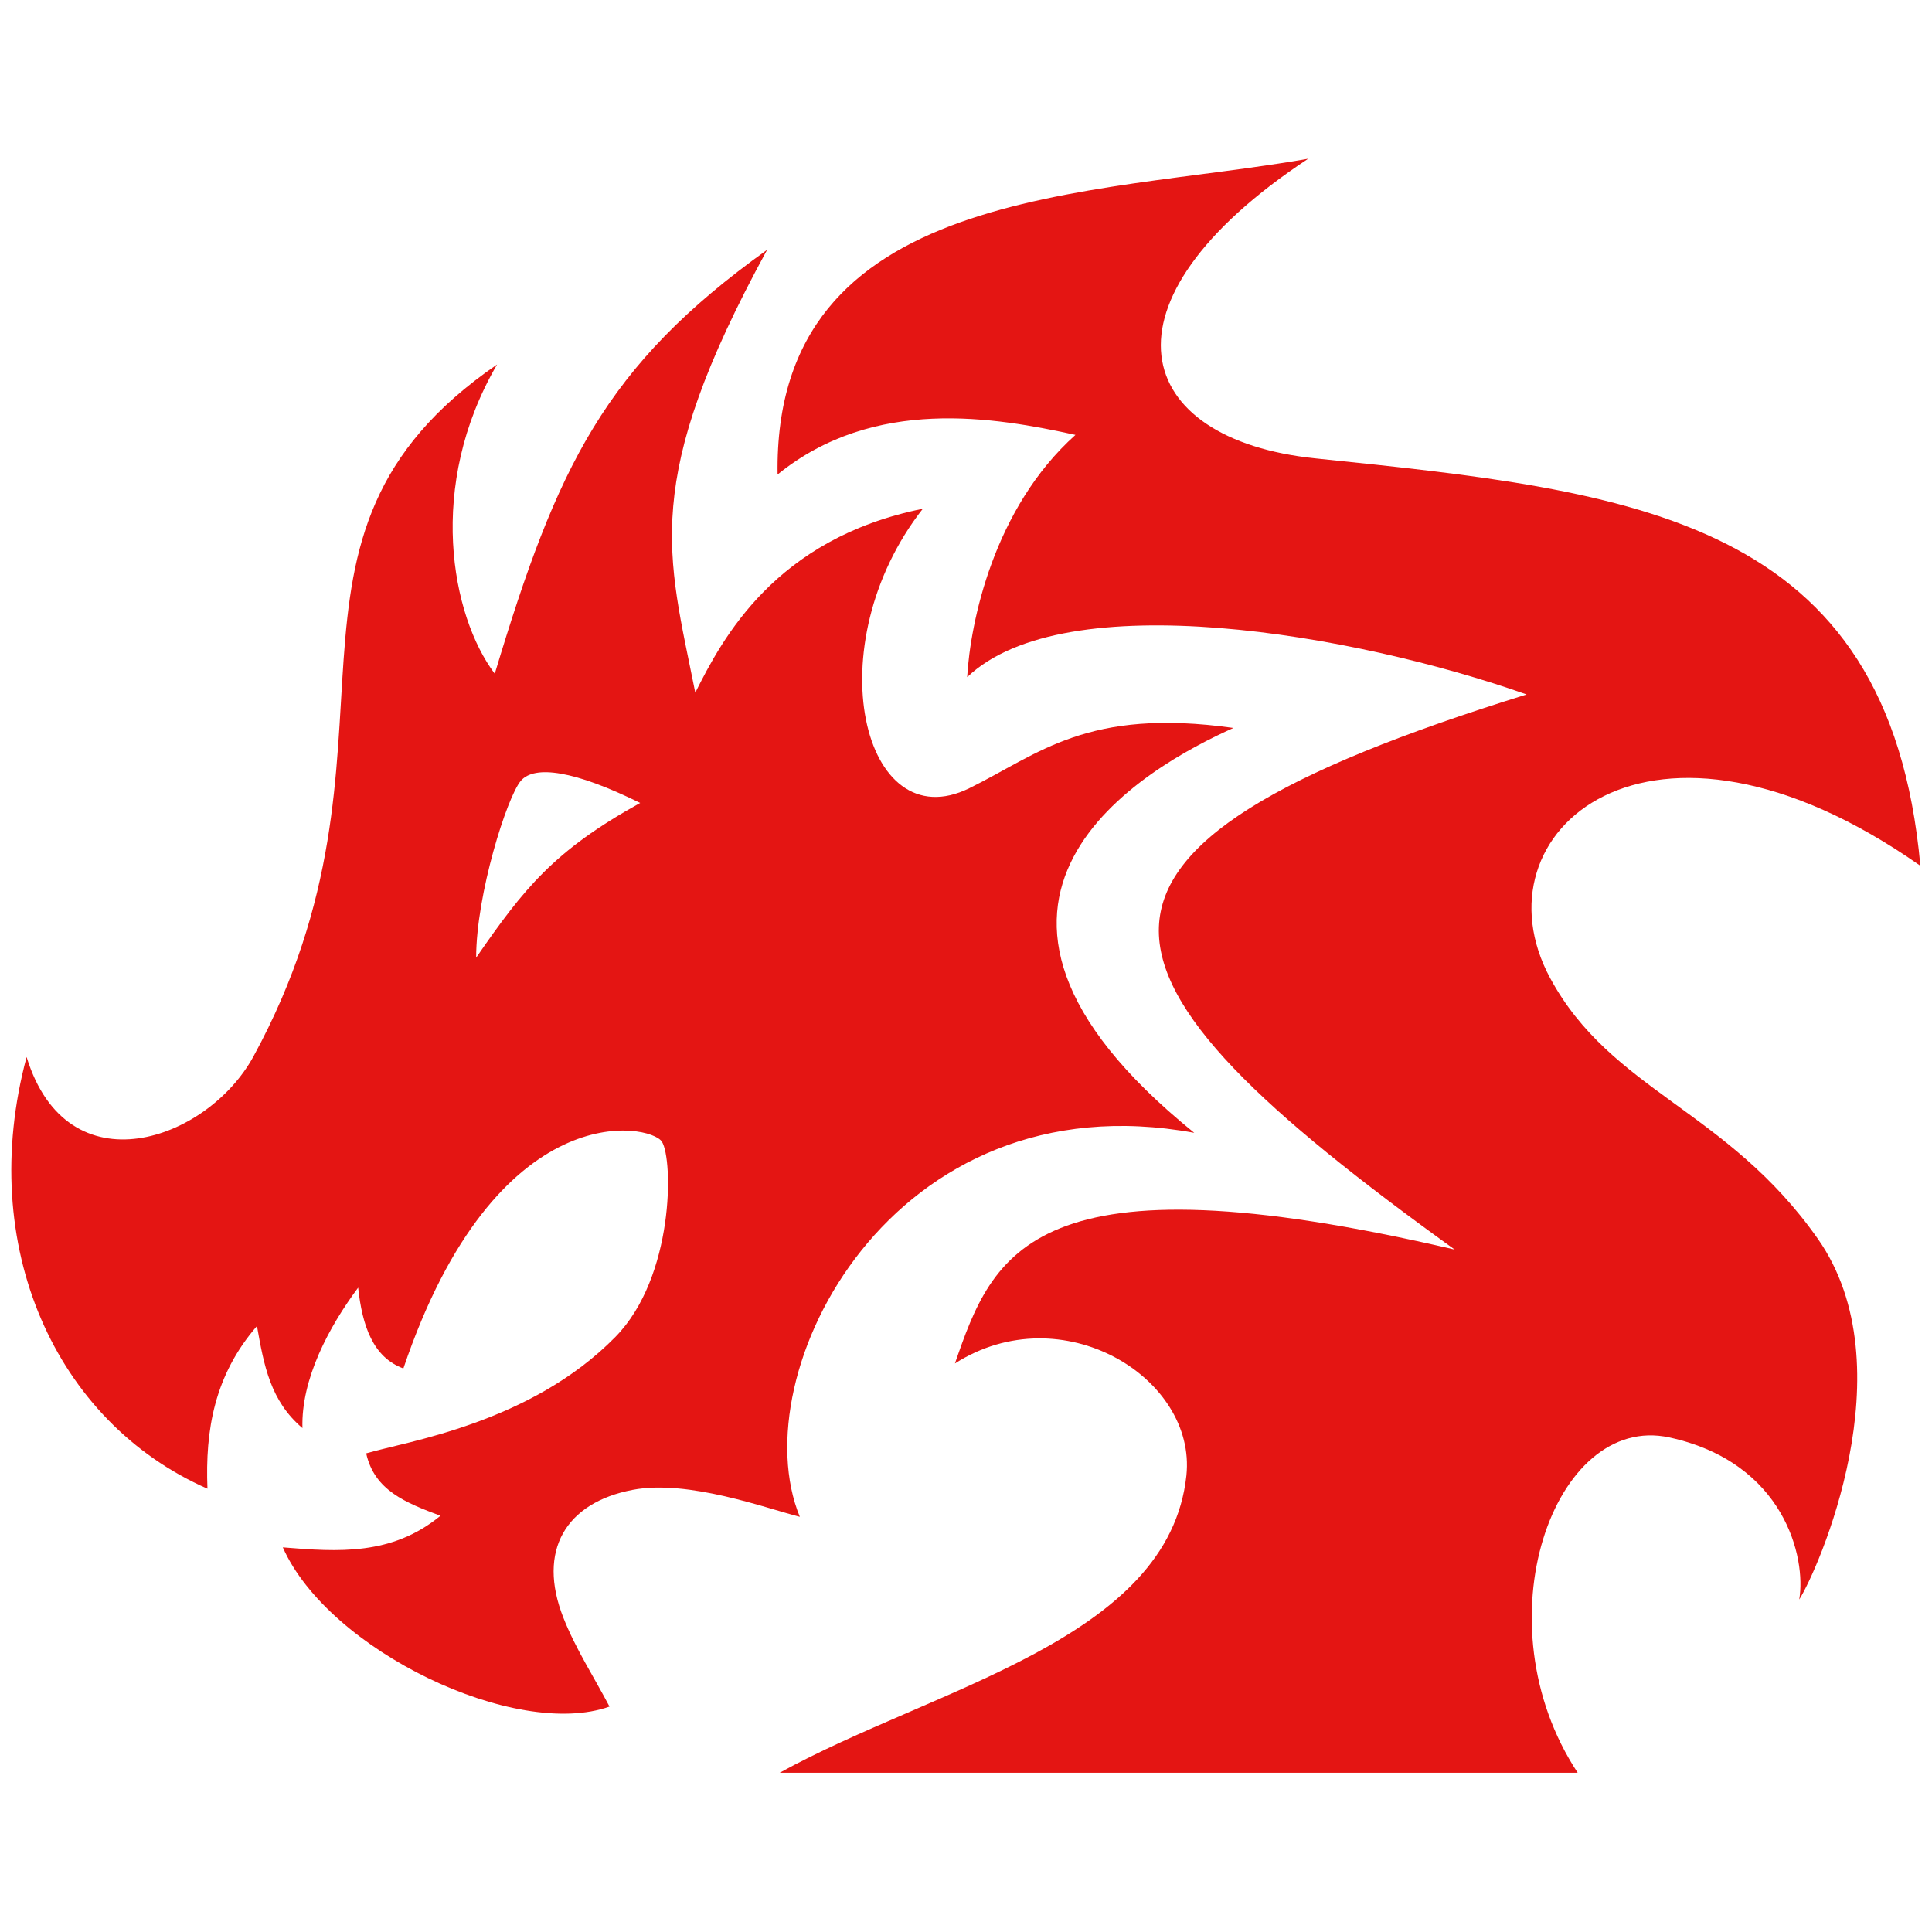
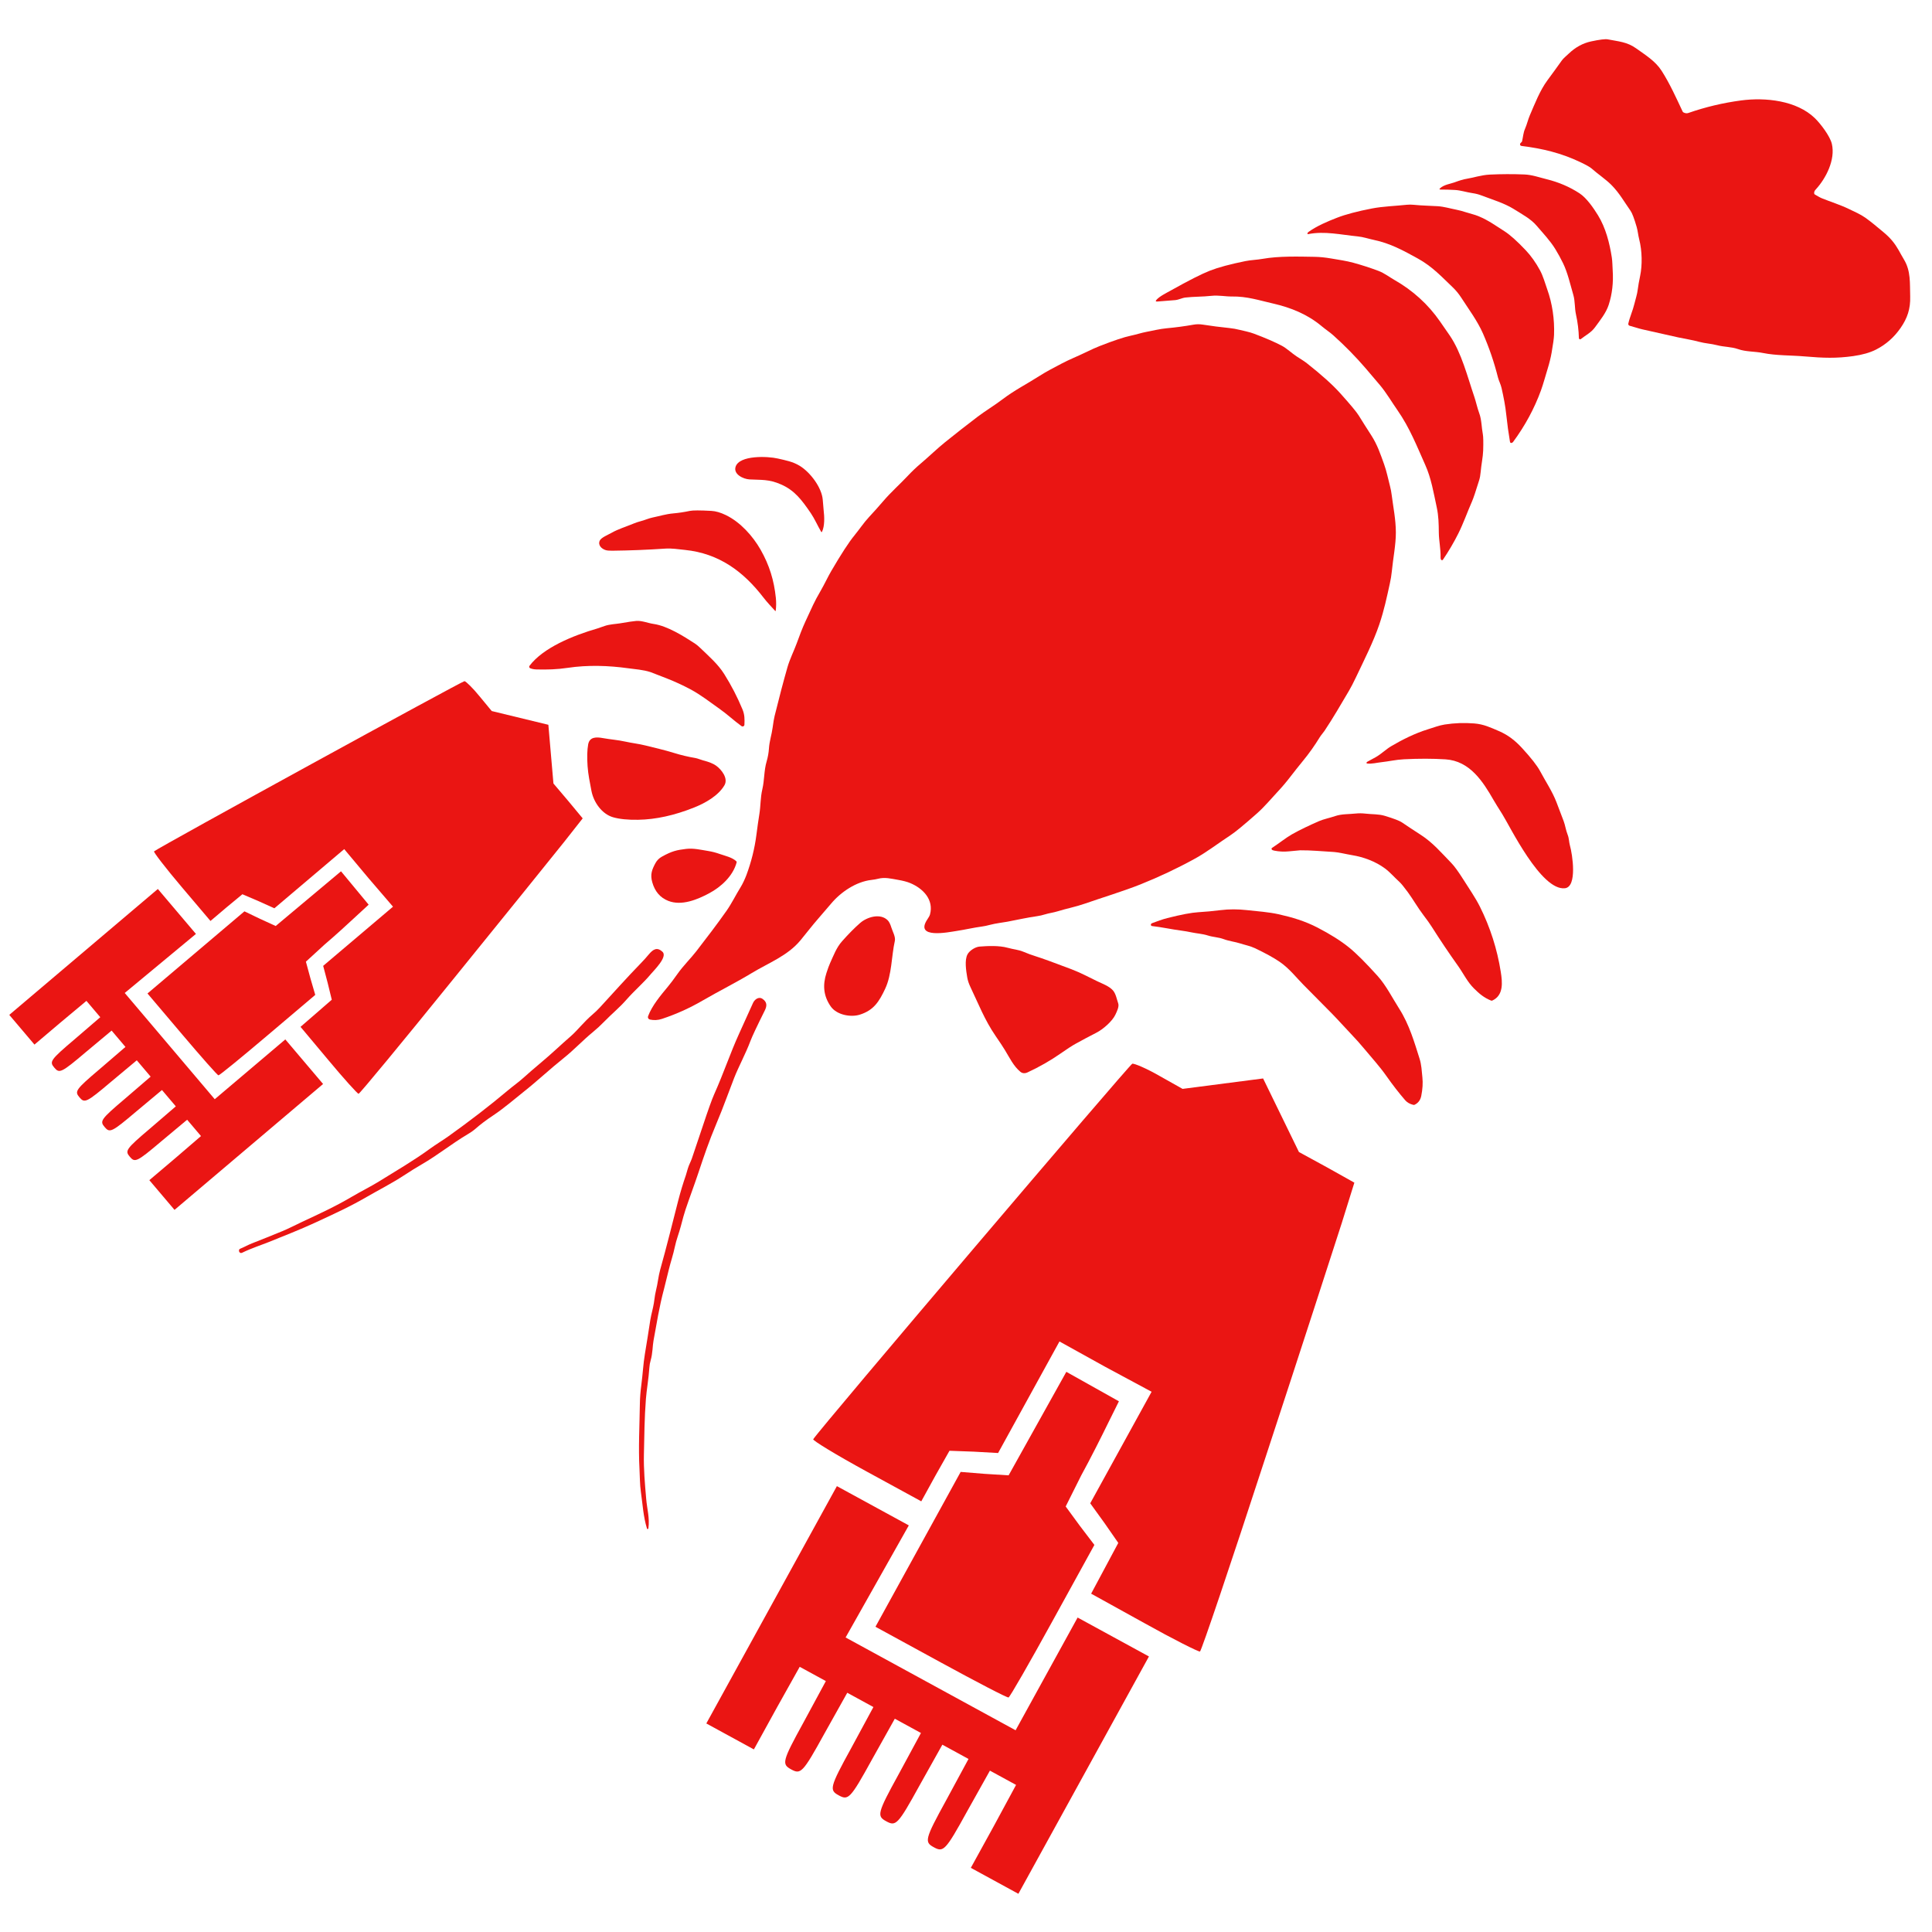
- <svg xmlns="http://www.w3.org/2000/svg" id="Calque_1" data-name="Calque 1" viewBox="0 0 512 512" version="1.1">
-   <defs id="defs4">
-     <style id="style2">.cls-1{fill:#e41513;}</style>
-   </defs>
-   <path class="cls-1" d="m 481.733,328.276 c 23.958,34.079 -0.109,88.114 -4.92,95.612 1.9,-10.927 -3.84,-36.319 -34.441,-42.957 -30.6,-6.638 -50.5,49.076 -24.273,88.865 H 206.629 c 41.206,-22.715 103.104,-35.226 107.778,-78.757 2.733,-25.952 -32.992,-47.806 -61.338,-29.708 10.1,-29.257 20.309,-56.329 132.434,-30.186 -101.396,-73.061 -113.983,-105.802 19.066,-147.106 -45.634,-16.117 -122.347,-29.339 -148.26,-4.589 0.834,-14.465 6.984,-44.747 28.701,-64.197 -21.321,-4.658 -53.301,-10.285 -78.941,10.49 -1.216,-76.681 83.205,-73.567 140.606,-83.674 -57.853,38.245 -46.468,74.4 1.845,79.399 84.804,8.755 152.046,15.585 160.396,107.974 -71.902,-50.47 -118.903,-8.769 -98.116,29.749 16.182,29.954 46.96,34.939 70.932,69.087 z" id="path8" style="stroke-width:1" />
-   <path class="cls-1" d="m 326.872,192.916 c -38.828,-5.464 -51.607,6.939 -70.016,15.981 -28.14,13.836 -40.755,-37.699 -12.3,-74.072 -39.156,7.895 -53.124,34.42 -60.299,48.735 C 176.917,146.681 169.66,127.832 203.295,66.203 160.23,97.044 147.615,123.679 131.119,178.547 119.557,163.222 112.996,128.719 131.734,96.594 64.492,142.747 112.053,197.56 67.185,279.937 54.98,302.365 17.86,315.45 7.05,280.115 -6.399,330.147 14.648,376.82 54.98,394.522 c -0.615,-15.503 1.804,-30.05 13.12,-43.107 1.845,10.449 3.553,19.846 12.054,27.045 -0.396,-12.962 7.011,-26.826 14.76,-37.22 1.093,10.094 3.909,18.453 11.986,21.417 24.724,-73.034 65.506,-64.866 68.513,-60.099 3.007,4.767 3.28,35.814 -12.3,51.713 -22.469,22.947 -55.516,27.755 -66.066,30.883 2.159,9.834 10.524,13.113 19.681,16.541 -12.902,10.599 -27.061,9.561 -41.78,8.373 12.109,27.318 61.72,51.043 86.581,42.192 -4.1,-7.786 -8.993,-15.325 -12.218,-23.521 -7.052,-17.852 0.642,-30.541 18.369,-33.915 14.76,-2.8 35.398,4.917 44.281,7.144 C 196.379,364.172 236.218,285.455 316.485,300.207 239.909,238.277 304.226,203.078 326.872,192.916 Z M 126.185,253.794 c 0,-16.8 8.2,-42.616 11.836,-46.864 3.635,-4.248 14.241,-2.732 31.626,5.86 -22.81,12.634 -30.751,22.605 -43.461,41.004 z" id="path10" style="stroke-width:1" />
+ <svg xmlns="http://www.w3.org/2000/svg" width="512" height="512" viewBox="0 0 3104 3104" fill="none">
+   <path d="M2704.87 180.694C2707.61 182.066 2710.18 182.332 2712.58 181.494C2740.12 171.908 2768.39 165.194 2797.4 161.354C2836.16 156.21 2886.42 161.331 2915.8 189.838C2924.97 198.754 2940.2 218.735 2943.12 231.194C2949.02 256.501 2933.76 286.541 2917.14 304.486C2915.2 306.574 2914.39 308.685 2914.72 310.819C2914.78 311.21 2914.93 311.581 2915.16 311.903C2915.4 312.224 2915.7 312.488 2916.06 312.671C2919.7 314.545 2923.18 317.014 2926.9 318.5C2941.31 324.33 2956.52 328.994 2970.31 335.692C2979.2 340.013 2988.77 344.059 2996.69 349.637C3006.96 356.884 3015.73 364.565 3025.37 372.475C3031.1 377.185 3035.92 381.863 3039.82 386.512C3048.87 397.302 3052.33 406.058 3059.08 417.191C3070.2 435.64 3068.29 455.369 3068.95 476.059C3069.58 496.428 3064.25 511.402 3053.6 526.81C3043.15 541.929 3029.98 553.535 3014.11 561.627C3004.45 566.535 2992.23 570.033 2977.44 572.121C2950.45 575.893 2930.07 575.275 2898.71 572.578C2877.01 570.703 2853.72 571.435 2832.52 567.137C2819.05 564.416 2805.08 565.354 2792.39 560.873C2781.46 557.032 2770.06 557.581 2758.77 554.632C2749.21 552.117 2739.43 551.774 2730.21 549.237C2719.07 546.173 2705.3 544.047 2696.53 542.127C2677.11 537.875 2657.72 533.524 2638.35 529.073C2631.95 527.61 2625.16 525.141 2618.3 523.381C2617.54 523.192 2616.88 522.723 2616.47 522.07C2616.06 521.418 2615.92 520.634 2616.09 519.883C2618.51 509.138 2623.3 498.942 2625.79 488.426C2627.75 480.288 2630.28 473.269 2631.34 464.605C2632.03 459.012 2633.28 451.91 2635.08 443.299C2638.63 426.267 2638.42 403.406 2633.58 384.523C2631.86 377.893 2631.3 370.761 2629.53 364.68C2625.57 351.039 2622.28 342.375 2619.68 338.687C2609.69 324.536 2601.72 310.019 2588.94 297.194C2579.65 287.867 2567.33 279.797 2556.9 270.561C2554.37 268.336 2548.31 264.937 2538.7 260.365C2508.14 245.871 2478.1 238.601 2444.41 234.463C2444 234.412 2443.61 234.269 2443.27 234.044C2442.92 233.819 2442.64 233.519 2442.43 233.168C2442.23 232.817 2442.12 232.425 2442.1 232.023C2442.08 231.62 2442.15 231.219 2442.32 230.851C2442.73 229.967 2443.36 229.243 2444.2 228.679C2444.82 228.252 2445.26 227.617 2445.42 226.896C2447.07 219.832 2447.26 213.454 2450.27 206.618C2453.32 199.646 2454.99 191.896 2457.77 185.495C2465.9 166.657 2473.99 145.397 2486.4 128.662C2494.16 118.192 2501.8 107.653 2509.34 97.046C2511.74 93.685 2516.7 89.684 2520.62 85.935C2531.23 75.846 2543.1 69.384 2556.21 66.549C2570.18 63.546 2579.2 62.449 2583.27 63.257C2599.75 66.549 2614.02 67.143 2628.85 77.819C2643.68 88.496 2659.55 98.074 2669.54 113.665C2682.82 134.423 2692.88 156.896 2703.32 179.094C2703.65 179.795 2704.17 180.328 2704.87 180.694Z" fill="#EA1513" />
+   <path d="M2433.41 336.675C2416.77 326.159 2397.96 320.856 2379.68 313.837C2375.48 312.222 2370.81 311.041 2365.67 310.294C2356 308.876 2347.02 305.767 2337.69 305.219C2329.89 304.761 2322.16 304.54 2314.51 304.556C2312.46 304.556 2312.17 303.87 2313.64 302.498C2319.85 296.623 2330.76 295.228 2336.35 293.148C2345 289.947 2351.5 288.02 2355.84 287.364C2365.88 285.832 2380.12 281.123 2393.47 280.506C2411.97 279.622 2430.46 279.553 2448.95 280.3C2461.6 280.803 2472.46 284.872 2484.73 287.89C2504.1 292.645 2521.73 300.197 2537.62 310.545C2549.14 318.067 2560.16 334.206 2567.36 345.866C2579.79 366.029 2585.97 390.445 2589.57 413.58C2590.58 420.004 2590.53 427.297 2590.98 434.155C2592.31 453.907 2590.18 472.424 2584.59 489.707C2580.31 502.944 2570.83 514.42 2562.72 525.645C2556.33 534.469 2548.1 538.173 2539.85 544.734C2539.57 544.957 2539.23 545.099 2538.87 545.144C2538.51 545.189 2538.15 545.134 2537.82 544.986C2537.49 544.838 2537.21 544.603 2537.01 544.307C2536.82 544.012 2536.71 543.669 2536.7 543.316C2536.37 530.621 2534.81 517.956 2532.02 505.321C2529.67 494.599 2530.71 484.038 2527.79 474.025C2522.79 456.81 2518.74 438.43 2511.27 422.953C2507.43 415.028 2503.2 407.308 2498.57 399.795C2490.53 386.741 2478.97 374.51 2468.49 362.303C2459.25 351.535 2445.4 344.265 2433.41 336.675Z" fill="#EA1513" />
+   <path d="M2102.62 372.384C2115.97 362.92 2132.8 355.764 2148.11 349.82C2161.91 344.456 2180.71 339.48 2204.5 334.892C2222.18 331.509 2241.66 330.983 2260.45 328.971C2263.88 328.621 2267.52 328.644 2271.38 329.04C2284.4 330.411 2297.05 330.457 2310.05 331.303C2320.08 331.966 2329.84 334.961 2339.9 336.927C2344.66 337.872 2349.77 339.236 2355.23 341.019C2362 343.259 2369.17 344.722 2375.49 347.374C2392.11 354.324 2403.13 362.714 2416.89 371.378C2425.79 377.002 2437.23 387.206 2451.21 401.989C2459.76 411.042 2467.43 421.825 2474.22 434.338C2479.23 443.574 2482.17 454.57 2485.83 464.88C2493.94 487.558 2497.73 512.911 2496.76 538.15C2496.56 543.438 2495.26 552.926 2492.86 566.612C2491.48 574.552 2489.33 583.27 2486.4 592.765C2482.82 604.287 2479.51 616.929 2475.75 627.239C2465.04 656.516 2450.14 684.087 2431.04 709.95C2430.61 710.534 2430.03 710.999 2429.37 711.299C2427.42 712.183 2426.28 711.612 2425.94 709.584C2423.57 695.654 2421.65 681.671 2420.18 667.635C2418.51 651.655 2415.76 638.098 2412.42 623.307C2411.08 617.317 2407.98 611.716 2406.61 606.207C2400.56 582.096 2392.56 558.656 2382.61 535.886C2373.73 515.609 2359.46 496.52 2347.02 477.271C2343.68 472.081 2338.58 465.954 2334 461.611C2316.28 444.762 2301.47 428.394 2278.03 415.409C2254.71 402.515 2233.58 390.947 2207.41 385.484C2198.39 383.586 2190.21 380.637 2181.04 379.768C2154.55 377.231 2128.08 370.876 2101.77 376.156C2101.57 376.194 2101.36 376.176 2101.17 376.105C2100.98 376.033 2100.81 375.911 2100.69 375.752C2100.56 375.593 2100.49 375.403 2100.47 375.204C2100.45 375.005 2100.48 374.804 2100.58 374.625C2101.01 373.786 2101.7 373.04 2102.62 372.384Z" fill="#EA1513" />
+   <path d="M2342.86 857.38C2335.72 871.599 2327.58 885.453 2318.46 898.941C2317.43 900.465 2316.33 900.503 2315.17 899.055C2314.67 898.43 2314.44 897.196 2314.47 895.352C2314.77 881.978 2311.79 868.513 2311.65 856.008C2311.48 841.674 2311.39 829.375 2308.24 814.767C2303.25 791.746 2299.52 768.587 2289.97 747.258C2276.46 717.081 2265.05 687.545 2245.24 659.106C2236.19 646.144 2227.26 630.918 2217.36 619.122C2209.7 609.977 2201.98 600.886 2194.2 591.849C2178.02 573.057 2160.66 555.362 2142.14 538.765C2136.64 533.85 2129.54 529.187 2123.45 524.089C2100.79 505.022 2073.73 494.118 2045.5 487.694C2023.47 482.687 2003.49 475.943 1979.21 476.355C1969.2 476.515 1957.68 474.046 1946.51 475.28C1931.91 476.881 1918.58 476.423 1904.57 478.024C1898.84 478.687 1893.93 481.636 1888.14 482.161C1878.69 483.03 1869.08 483.792 1859.3 484.448C1856.71 484.615 1856.28 483.708 1857.98 481.727C1862.87 476.058 1874.25 470.525 1880.93 466.776C1909.65 450.682 1930.64 440.044 1943.88 434.862C1957.34 429.589 1976.38 424.46 2001 419.477C2009.96 417.67 2019.15 417.533 2028.27 415.91C2054.78 411.178 2086.52 412.207 2111.98 412.618C2120.24 412.74 2129.17 413.632 2138.77 415.293C2150.67 417.35 2162.92 419.042 2174.15 422.105C2187.93 425.87 2201.48 430.259 2214.8 435.273C2224.11 438.794 2231.77 444.898 2240.3 449.767C2269.83 466.639 2294.27 488.7 2313.41 516.224C2322.62 529.469 2327.94 537.15 2329.37 539.268C2348.34 567.365 2357.41 604.514 2368.84 638.028C2371.19 644.863 2373.47 655.562 2376.64 664.09C2380.45 674.354 2380.29 686.722 2382.36 697.581C2383.14 701.696 2383.32 710.452 2382.9 723.848C2382.57 734.181 2379.86 746.526 2378.88 758.163C2378.47 763.192 2377.65 767.711 2376.41 771.719C2370.94 789.444 2367.11 800.791 2364.91 805.759C2357.41 822.745 2351.16 840.851 2342.86 857.38Z" fill="#EA1513" />
+   <path d="M2178.55 1088.09C2174.3 1097.09 2170.45 1104.49 2167.01 1110.29C2154.24 1131.87 2141.88 1153.39 2127.91 1174.3C2125.92 1177.3 2122.53 1180.91 2120.35 1184.45C2112.42 1197.48 2103.62 1209.9 2093.97 1221.69C2086.95 1230.27 2080.08 1238.93 2073.35 1247.66C2066.62 1256.44 2059.45 1264.88 2051.85 1272.97C2042.89 1282.48 2031.77 1295.92 2020.21 1306.19C1999.06 1324.95 1984.53 1336.92 1976.6 1342.1C1957.54 1354.59 1938.8 1369.08 1919.88 1379.48C1891.56 1395.06 1862.37 1408.86 1832.31 1420.88C1805.35 1431.67 1768.02 1443.01 1742.8 1451.86C1727.99 1457.03 1713.7 1459.63 1698.98 1464.2C1692.19 1466.31 1685.44 1466.99 1678.55 1469.16C1674.56 1470.41 1670.48 1471.34 1666.31 1471.93C1650.13 1474.22 1634.22 1477.83 1618.19 1480.87C1612.38 1481.99 1599.57 1483.43 1590.45 1485.9C1585.76 1487.16 1581.59 1488.04 1577.92 1488.53C1564 1490.4 1550.79 1493.6 1536.67 1495.73C1524.82 1497.51 1468.02 1509.31 1490.24 1476.59C1492.35 1473.47 1493.66 1471.02 1494.14 1469.23C1500.51 1445.62 1483.37 1427.6 1462.45 1418.8C1457.38 1416.68 1450.62 1414.91 1442.19 1413.48C1431.45 1411.67 1421.72 1408.99 1410.76 1411.83C1407.69 1412.62 1404.16 1413.25 1400.18 1413.7C1375.5 1416.45 1350.91 1433.16 1335.47 1451.56C1328.54 1459.82 1321.52 1468 1314.41 1476.09C1304.89 1486.95 1295.6 1499.2 1286.03 1510.75C1265.37 1535.62 1235.16 1546.8 1207.92 1563.26C1181.9 1578.99 1155.31 1592.13 1128.23 1607.86C1107.75 1619.77 1086.15 1629.47 1063.44 1636.99C1057.1 1639.09 1050.68 1639.44 1044.19 1638.04C1043.62 1637.92 1043.08 1637.68 1042.61 1637.34C1042.14 1636.99 1041.75 1636.56 1041.46 1636.06C1041.18 1635.56 1041.01 1635.01 1040.96 1634.44C1040.91 1633.87 1040.99 1633.3 1041.18 1632.76C1047.48 1615.66 1061.47 1599.2 1073.06 1585.18C1077.49 1579.83 1082.57 1573.09 1088.29 1564.95C1097.41 1551.92 1110.13 1539.39 1118.55 1528.49C1135.14 1506.95 1151.74 1485.44 1167.32 1463.22C1175.69 1451.29 1182.25 1437.62 1189.98 1425.2C1193.04 1420.31 1196.85 1412.17 1199.25 1405.77C1207.11 1384.6 1212.43 1363.24 1215.21 1341.69C1216.9 1328.51 1218.51 1317.22 1220.03 1307.83C1222.19 1294.44 1221.58 1281.77 1224.77 1268.15C1228.32 1252.97 1227.27 1238.38 1231.71 1223.25C1233.71 1216.42 1234.95 1209.46 1235.42 1202.38C1236.2 1190.51 1239.84 1180.36 1241.35 1168.86C1242.41 1160.77 1243.48 1154.54 1244.54 1150.18C1251.83 1120.6 1258.7 1094.53 1265.16 1071.95C1268.83 1059.11 1275.76 1045.3 1279.92 1033.89C1284.32 1021.8 1288.74 1009.82 1294.26 997.907C1298.3 989.19 1302.35 980.472 1306.39 971.754C1309.16 965.81 1313.32 958.068 1318.85 948.528C1324.75 938.354 1330.11 926.672 1335.47 917.505C1351.5 890.057 1363.87 871.021 1372.59 860.398C1380.74 850.477 1387.65 839.869 1396.28 830.61C1404.13 822.198 1411.8 813.625 1419.27 804.892C1431.38 790.741 1445.62 778.19 1458.57 764.405C1465.19 757.364 1472.05 750.833 1479.17 744.813C1492.52 733.52 1505.73 720.649 1518.47 710.384C1535.55 696.622 1552.83 683.096 1570.3 669.806C1583.19 660.021 1597.6 651.471 1610.55 641.618C1629.89 626.896 1649.88 616.883 1669.43 604.355C1681.73 596.49 1693.53 590.57 1706.08 583.917C1718.3 577.447 1731.47 572.326 1744.07 566.177C1753.14 561.742 1760.76 558.32 1766.92 555.912C1789.5 547.088 1805.97 541.594 1816.33 539.429C1825.4 537.532 1834.24 534.606 1841.39 533.28C1852.58 531.177 1863.18 528.433 1874.58 527.382C1888.95 526.071 1903.23 524.158 1917.43 521.643C1922.31 520.775 1927.18 520.721 1932.05 521.483C1946.39 523.724 1960.78 525.576 1975.21 527.039C1980.76 527.603 1986.43 528.624 1992.23 530.102C1999.85 532.045 2007.23 533.303 2014.47 536.023C2033.2 543.049 2048.28 549.587 2059.72 555.638C2067.27 559.661 2075.87 567.823 2083.23 572.624C2088.8 576.281 2094.65 579.665 2099.78 583.711C2123.16 602.137 2140.97 618.155 2153.21 631.765C2169.54 649.947 2179.44 661.85 2182.92 667.474C2189.52 678.143 2196.23 688.742 2203.04 699.274C2212.87 714.453 2217.78 729.359 2223.8 746.07C2227.82 757.204 2230.1 769.183 2233.23 781.048C2234.42 785.528 2235.37 790.588 2236.07 796.227C2238.37 814.608 2242.54 834.245 2242.63 855.437C2242.7 875.144 2238.07 897.525 2236.05 918.717C2235.48 924.493 2234.44 930.803 2232.92 937.646C2228.13 959.318 2223.89 980.076 2215.95 1003.46C2206.5 1031.28 2191.78 1060.2 2178.55 1088.09Z" fill="#EA1513" />
+   <path d="M1255 778.372C1235.09 769.548 1222.73 771.331 1204.04 770.234C1194.17 769.64 1177.93 762.004 1181.85 749.842C1187.94 731.027 1233.5 732.902 1249.65 736.674C1261.99 739.554 1273.69 741.521 1285.05 748.539C1301.92 758.941 1320.21 783.265 1321.84 802.834C1322.7 813.106 1323.18 818.753 1323.29 819.774C1324.52 829.764 1325.22 844.944 1320.68 854.248C1320.24 855.147 1319.77 855.163 1319.25 854.294C1313.44 844.327 1308.67 833.262 1302.56 824.323C1287.99 803.039 1276.7 787.951 1255 778.372Z" fill="#EA1513" />
+   <path d="M1226.58 960.026C1194.57 918.488 1155.5 889.089 1100.23 883.488C1089.47 882.39 1079.41 880.699 1068.5 881.43C1040.26 883.351 1011.98 884.471 983.663 884.791C978.836 884.836 975.326 884.516 973.132 883.831C966.597 881.819 960.156 875.875 963.635 868.445C965.868 863.667 977.105 859.118 982.3 856.169C993.348 849.882 1006.3 846.041 1018.1 841.103C1021.41 839.716 1025.74 838.291 1031.1 836.828C1037.12 835.159 1042.67 832.645 1048.64 831.41C1059.73 829.124 1069.68 825.946 1081.26 824.895C1090.31 824.087 1099.28 822.738 1108.18 820.848C1113.07 819.812 1124.63 819.797 1142.88 820.803C1149.93 821.184 1157.69 823.432 1166.17 827.547C1189.42 838.817 1209.42 861.13 1221.91 883.008C1236.2 908.063 1243.56 932.456 1246.5 960.506C1247.22 967.517 1247.15 974.414 1246.31 981.196C1246.3 981.296 1246.26 981.391 1246.19 981.469C1246.13 981.547 1246.04 981.604 1245.94 981.634C1245.85 981.663 1245.74 981.663 1245.64 981.634C1245.54 981.605 1245.46 981.548 1245.39 981.47C1238.93 974.383 1232.63 967.868 1226.58 960.026Z" fill="#EA1513" />
+   <path d="M1109.28 1107.48C1097.15 1101 1084.7 1095.25 1071.93 1090.22C1055.95 1083.91 1047.1 1080.47 1045.39 1079.91C1033.33 1075.95 1020.03 1075.15 1009.73 1073.71C977.575 1069.23 944.265 1068.16 912.037 1072.98C894.783 1075.57 878.751 1075.98 861.967 1075.54C858.19 1075.45 854.821 1074.81 851.859 1073.62C851.487 1073.47 851.155 1073.24 850.889 1072.94C850.622 1072.65 850.427 1072.3 850.318 1071.92C850.21 1071.54 850.191 1071.15 850.262 1070.76C850.333 1070.37 850.494 1070.01 850.731 1069.69C872.804 1040.47 920.829 1021 960.038 1009.63C960.211 1009.59 964.082 1008.26 971.651 1005.63C979.62 1002.89 989.657 1002.57 995.675 1001.54C1009.15 999.21 1018.06 997.892 1022.4 997.587C1031.36 996.947 1040.88 1001.08 1050.05 1002.43C1072.33 1005.7 1097.7 1021.75 1116.36 1033.84C1118.95 1035.51 1121.99 1038.04 1125.5 1041.43C1138.9 1054.35 1153.48 1066.97 1163.42 1082.74C1174.89 1100.96 1184.73 1119.97 1192.92 1139.78C1196.45 1148.36 1196.4 1155.51 1196 1164.43C1195.97 1164.94 1195.8 1165.44 1195.51 1165.87C1195.21 1166.3 1194.8 1166.64 1194.32 1166.86C1193.84 1167.08 1193.31 1167.17 1192.78 1167.12C1192.26 1167.07 1191.75 1166.88 1191.32 1166.58C1179.08 1157.75 1168.66 1147.69 1155.64 1138.55C1140.34 1127.78 1125.88 1116.35 1109.28 1107.48Z" fill="#EA1513" />
+   <path d="M2197.4 1223.48C2201.76 1221.19 2206.08 1218.84 2210.35 1216.44C2218.96 1211.57 2226.81 1203.79 2234.92 1198.99C2251.94 1188.89 2273.35 1178.07 2293.83 1171.81C2302.95 1169.02 2312.07 1165.41 2321.12 1164.02C2336.89 1161.58 2352.76 1161.01 2368.75 1162.32C2383.77 1163.56 2394.65 1168.75 2408.07 1174.51C2423.26 1181 2434.71 1190.24 2445.47 1201.96C2459.98 1217.74 2469.62 1230.08 2474.39 1239C2483.3 1255.71 2494.08 1271.58 2500.74 1289.06C2504.56 1299.12 2508.38 1309.18 2512.21 1319.22C2514.72 1325.83 2515.71 1333.8 2518.6 1341.03C2521.02 1347.09 2520.72 1352.85 2522.25 1358.24C2526.29 1372.42 2534.45 1424.84 2514.23 1427.08C2475.87 1431.33 2425.68 1327.11 2413.64 1308.11C2406.84 1297.38 2402.24 1289.93 2399.84 1285.77C2382.73 1255.92 2361.67 1222.47 2322.32 1219.98C2301.73 1218.68 2279.4 1218.65 2255.35 1219.89C2242.68 1220.53 2230.76 1223.36 2219.5 1224.55C2211.81 1225.37 2204.22 1227.59 2196.41 1226.68C2196.22 1226.65 2196.04 1226.58 2195.88 1226.46C2195.72 1226.35 2195.6 1226.2 2195.52 1226.02C2195.44 1225.85 2195.41 1225.66 2195.42 1225.47C2195.44 1225.28 2195.51 1225.1 2195.62 1224.94C2195.99 1224.38 2196.59 1223.89 2197.4 1223.48Z" fill="#EA1513" />
+   <path d="M1129.81 1221.72C1139.11 1224.09 1146.02 1226.91 1150.52 1230.15C1159.54 1236.67 1170.33 1250.77 1163.87 1261.72C1153.9 1278.64 1132.84 1290.32 1115.4 1297.29C1083.63 1310.02 1053.61 1316.61 1025.34 1317.07C1008.65 1317.34 995.173 1315.99 984.908 1313C967.348 1307.9 953.902 1289.48 950.235 1270.68C947.696 1257.59 944.946 1243.98 944.029 1231.16C943.011 1216.77 943.324 1205.04 944.97 1195.97C947.179 1183.81 957.852 1183.84 968.665 1185.85C980.606 1188.04 992.336 1188.75 1004.21 1191.4C1015.19 1193.85 1026.61 1195.08 1037.02 1197.71C1052.51 1201.64 1066.5 1204.64 1083.07 1209.76C1094.18 1213.2 1105.5 1215.89 1117.02 1217.83C1121.06 1218.52 1125.67 1220.64 1129.81 1221.72Z" fill="#EA1513" />
+   <path d="M2075.89 1340.32C2088.66 1333.12 2104.01 1325.87 2119.08 1319.29C2126.74 1315.95 2136.24 1314.19 2145.03 1311.17C2155.47 1307.56 2167.01 1308.25 2177.89 1307.06C2183.03 1306.51 2188.43 1306.56 2194.09 1307.22C2204.74 1308.47 2214.94 1307.72 2225.05 1310.81C2239.37 1315.16 2248.45 1318.64 2252.29 1321.23C2262.27 1328 2272.33 1334.64 2282.47 1341.17C2301.94 1353.65 2315.81 1370.18 2331.63 1386.41C2336.61 1391.51 2343.19 1400.56 2351.37 1413.54C2360.4 1427.85 2370.58 1442.49 2377.7 1456.75C2394.27 1490.01 2405.43 1524.95 2411.2 1561.59C2413.76 1577.8 2416.06 1598.99 2397.68 1607.47C2396.96 1607.81 2396.23 1607.82 2395.5 1607.52C2384.28 1602.97 2376.88 1596.71 2368.42 1588.36C2357.39 1577.53 2351.26 1564.11 2342.44 1551.74C2327.88 1531.3 2313.9 1510.5 2300.5 1489.33C2297.17 1484.05 2292.64 1477.7 2286.94 1470.26C2277.82 1458.33 2269.69 1444.02 2261.86 1433.41C2255.53 1424.83 2251.07 1419.37 2248.48 1417.02C2240.61 1409.89 2233.13 1401.2 2225.28 1395.37C2209.7 1383.8 2190.42 1376.9 2172.51 1373.95C2161.79 1372.19 2151.19 1369.26 2140.8 1368.67C2123.68 1367.73 2106.24 1365.95 2089.01 1366.11C2088.23 1366.12 2081.99 1366.7 2070.3 1367.84C2062.68 1368.59 2055.04 1368.2 2047.36 1366.68C2045.3 1366.27 2044 1365.72 2043.45 1365.03C2042.51 1363.87 2042.68 1362.88 2043.95 1362.06C2054.88 1354.97 2066.12 1345.85 2075.89 1340.32Z" fill="#EA1513" />
+   <path d="M1183.47 1385.68C1177.5 1407.6 1158.48 1425 1139.21 1435.24C1120.21 1445.37 1095.04 1455.79 1073.65 1447.36C1060.78 1442.3 1052.24 1432.42 1048.02 1417.73C1044.38 1405.09 1047.27 1397.52 1052.98 1386.87C1055.41 1382.37 1058.87 1378.87 1063.35 1376.37C1079.62 1367.32 1087.35 1365.67 1102.3 1363.87C1114.31 1362.43 1126.02 1365.35 1137.8 1367.23C1143.94 1368.2 1150.14 1369.8 1156.39 1372.03C1165.02 1375.07 1176.11 1377.33 1182.88 1383.62C1183.5 1384.2 1183.69 1384.88 1183.47 1385.68Z" fill="#EA1513" />
+   <path d="M1966.07 1508.85C1957.51 1505.65 1949.12 1505.72 1940.47 1502.95C1932.01 1500.25 1922.18 1499.66 1914.49 1498.01C1908.93 1496.83 1903.32 1495.86 1897.66 1495.11C1881.77 1493.03 1866.52 1489.56 1850.72 1487.8C1850.34 1487.75 1849.98 1487.6 1849.69 1487.34C1849.4 1487.09 1849.2 1486.75 1849.12 1486.38C1848.78 1484.85 1849.44 1483.78 1851.1 1483.15C1859.21 1480.11 1867.08 1477.14 1875.52 1474.99C1897.76 1469.37 1914.28 1466.24 1925.07 1465.6C1937.01 1464.88 1948.92 1463.78 1960.78 1462.28C1974.95 1460.52 1988.92 1460.66 2002.74 1462.17C2020.02 1464.04 2038.05 1465.28 2054.15 1468.84C2076.15 1473.74 2096.56 1479.82 2116.8 1490.31C2137.36 1500.96 2154.19 1511.58 2167.29 1522.16C2178.89 1531.51 2194.28 1546.86 2213.46 1568.2C2227.02 1583.29 2237.01 1603.36 2247.92 1620.46C2264.35 1646.2 2272.48 1675.03 2280.66 1700.72C2283.86 1710.8 2284.19 1720.57 2285.25 1730.92C2286.2 1739.99 2285.6 1749.91 2283.44 1760.66C2282.11 1767.36 2278.58 1772.09 2272.86 1774.86C2272.15 1775.2 2271.42 1775.27 2270.65 1775.09C2265.13 1773.78 2260.78 1771.29 2257.58 1767.61C2247.79 1756.34 2237.66 1743.28 2227.21 1728.45C2216.47 1713.21 2204.52 1700.22 2192.79 1686.09C2185.81 1677.65 2178.31 1669.24 2170.3 1660.88C2159.86 1649.95 2149.4 1638.11 2139.39 1627.93C2124.29 1612.6 2109.16 1597.31 2093.99 1582.05C2082.97 1570.96 2071.62 1556.13 2056.34 1545.57C2046.67 1538.89 2033.21 1531.47 2015.97 1523.3C2008.78 1519.89 2000.53 1518.32 1992.75 1515.8C1984.4 1513.1 1974.81 1512.12 1966.07 1508.85Z" fill="#EA1513" />
+   <path d="M1333.66 1547.3C1339.32 1534.98 1343.65 1522.66 1352.89 1512.24C1363.32 1500.45 1373.03 1490.65 1382.01 1482.81C1392.87 1473.37 1414.41 1466.56 1426.35 1478.7C1428.48 1480.86 1430.41 1484.74 1432.13 1490.33C1434.06 1496.55 1439.09 1505.24 1437.68 1511.62C1432.08 1536.7 1433.07 1565.25 1422.14 1588.57C1412.43 1609.28 1403.64 1623.25 1381.24 1630.22C1366.64 1634.77 1344.24 1630.61 1334.69 1616.98C1322.8 1599.93 1321.58 1582.3 1327.83 1563.12C1330.12 1556.1 1332.06 1550.82 1333.66 1547.3Z" fill="#EA1513" />
+   <path d="M1553.99 1570.35C1552.02 1558.66 1549.59 1542.66 1554.34 1533.43C1557.45 1527.39 1566.8 1521.36 1573.74 1520.81C1586.1 1519.82 1604.98 1518.82 1618.94 1522.73C1628.39 1525.36 1636.45 1525.84 1644 1529.04C1650.72 1531.89 1657.58 1534.4 1664.57 1536.58C1674.06 1539.54 1692.96 1546.39 1721.24 1557.13C1736.62 1562.99 1750.65 1570.64 1763.01 1576.56C1771.2 1580.5 1781.8 1584.2 1787.96 1591.08C1792.82 1596.55 1794.07 1604.96 1796.54 1612.02C1798.39 1617.33 1794.35 1625.17 1792.02 1630.2C1787.16 1640.67 1772.11 1653.77 1761.65 1659.09C1750.46 1664.81 1739.38 1670.7 1728.41 1676.76C1722.38 1680.1 1714.01 1685.52 1703.31 1693.02C1687.7 1703.93 1670.3 1713.87 1651.1 1722.83C1646.55 1724.95 1642.64 1724.66 1639.34 1721.96C1628.34 1712.91 1621.78 1698.92 1614.54 1687.1C1611.13 1681.5 1606.18 1674.01 1599.71 1664.63C1581.89 1638.77 1571.64 1611.91 1559.33 1586.26C1556.6 1580.59 1554.82 1575.28 1553.99 1570.35Z" fill="#EA1513" />
+   <path d="M484.631 1963.44C512.064 1950.59 538.086 1938.77 565.331 1922.7C579.882 1914.13 595.726 1906.31 609.289 1897.9C636.581 1880.96 664.719 1864.64 690.6 1845.73C700.356 1838.64 711.851 1831.74 720.501 1825.54C755.057 1800.88 786.76 1776.42 815.611 1752.16C824.496 1744.68 833.688 1738.24 841.257 1731.36C858.723 1715.51 876.306 1701.8 894.477 1684.99C900.573 1679.34 908.456 1672.28 918.125 1663.8C926.94 1656.08 938.811 1641.12 951.387 1630.43C956.057 1626.45 960.21 1622.48 963.846 1618.51C985.731 1594.72 1007.26 1570.51 1029.81 1547.33C1034.16 1542.86 1038.33 1538.23 1042.31 1533.45C1049.04 1525.42 1055.55 1520.81 1064.48 1529.31C1072.97 1537.36 1050.49 1559.12 1045.49 1565.16C1034.23 1578.81 1019.04 1591.72 1006.53 1606.03C995.463 1618.74 982.793 1628.96 971.133 1640.99C965.021 1647.3 958.792 1653.05 952.445 1658.25C936.319 1671.42 922.262 1686.69 906.113 1699.56C883.805 1717.37 863.189 1736.82 840.787 1754.54C828.751 1764.07 809.405 1780.74 792.832 1791.71C781.267 1799.36 771.135 1807.03 762.438 1814.73C760.087 1816.8 756.232 1819.43 750.872 1822.62C725.532 1837.66 703.67 1855.65 677.084 1870.99C668.84 1875.76 659.359 1881.65 648.64 1888.66C629.67 1901.1 606.68 1912.85 589.778 1922.66C562.44 1938.55 539.356 1949.06 505.6 1964.68C481.622 1975.74 456.493 1985.5 431.717 1995.54C421.727 1999.59 403.132 2005.71 388.887 2012.75C388.416 2012.99 387.894 2013.11 387.365 2013.11C386.835 2013.11 386.314 2012.98 385.846 2012.74C385.378 2012.5 384.976 2012.15 384.674 2011.73C384.373 2011.31 384.181 2010.82 384.115 2010.31L383.974 2009.35C383.893 2008.72 384.026 2008.08 384.353 2007.53C384.68 2006.98 385.182 2006.55 385.784 2006.31C392.249 2003.68 398.596 2000.04 404.425 1997.76C420.912 1991.32 437.327 1984.73 453.673 1977.98C463.898 1973.75 474.265 1968.31 484.631 1963.44Z" fill="#EA1513" />
+   <path d="M1027.41 2359.88C1025.55 2326.2 1027.53 2290.27 1028.04 2255.2C1028.17 2245.92 1028.98 2235.56 1030.49 2224.13C1032.65 2207.87 1033.47 2191.05 1036.08 2175.48C1039.14 2157.18 1042.05 2138.86 1044.83 2120.55C1045.3 2117.47 1046.76 2110.78 1049.2 2100.5C1051.36 2091.4 1051.6 2082.41 1053.88 2073.47C1056.79 2062.23 1057.71 2050.43 1060.69 2039.85C1071.09 2002.97 1080.16 1965.78 1089.7 1928.7C1093.23 1915.04 1097.3 1901.54 1101.93 1888.19C1101.94 1888.09 1103.03 1884.41 1105.19 1877.12C1106.84 1871.59 1109.87 1866.17 1111.56 1861.3C1117.44 1844.08 1123.24 1826.84 1128.96 1809.59C1137.7 1783.22 1143.83 1766.12 1147.34 1758.27C1163.26 1722.6 1172.96 1692.63 1187.56 1660.51C1194.98 1644.16 1202.38 1627.81 1209.78 1611.45C1212.29 1605.87 1218.94 1600.5 1225.2 1604.89C1232.39 1609.92 1232.55 1615.8 1228.75 1623.43C1216.12 1648.78 1208.42 1665.14 1205.66 1672.51C1198.02 1692.93 1186.48 1714.01 1179.48 1731.95C1175.37 1742.52 1171.35 1753.1 1167.42 1763.71C1162.1 1778.03 1156.48 1792.25 1150.54 1806.34C1139.09 1833.55 1130.98 1857.39 1122.31 1883.5C1115.87 1902.91 1108.04 1923.53 1101.27 1943.72C1099.36 1949.45 1096.89 1958.19 1093.86 1969.96C1091.02 1981 1086.48 1992.09 1084.23 2003.18C1081.64 2015.73 1077.46 2027.57 1074.49 2039.98C1071.31 2053.3 1068.84 2063.25 1067.09 2069.82C1058.58 2101.68 1055.29 2125.62 1049.95 2153.85C1048.42 2161.92 1048.68 2174.11 1045.42 2185.29C1044.26 2189.27 1043.55 2193.26 1043.3 2197.27C1042.22 2214.21 1038.86 2232.95 1037.73 2247.63C1035.33 2278.65 1035.21 2306.98 1034.53 2336.12C1033.94 2360.86 1036.13 2383.81 1038.15 2407.75C1039.56 2424.67 1044.03 2438.7 1041.7 2455.46C1041.68 2455.64 1041.61 2455.82 1041.52 2455.97C1041.42 2456.13 1041.29 2456.27 1041.14 2456.38C1040.99 2456.48 1040.81 2456.56 1040.63 2456.6C1040.45 2456.64 1040.26 2456.64 1040.08 2456.6C1039.81 2456.54 1039.59 2456.22 1039.42 2455.64C1033.52 2436.8 1032.46 2416.23 1029.64 2396.78C1027.95 2385 1028.11 2372.79 1027.41 2359.88Z" fill="#EA1513" />
+   <path d="M1845.92 2661.33L1731.33 2598.78L1631.69 2779.89L1358.57 2630.8L1460.12 2450.73L1344.57 2387.66L1134.8 2768.95L1211.2 2810.65L1247.91 2743.93L1284.83 2677.94L1326.85 2700.87L1290.88 2767.38C1256.27 2830.3 1255.86 2834.41 1271.14 2842.76C1286.42 2851.1 1289.69 2848.54 1324.3 2785.63L1361.23 2719.64L1403.25 2742.58L1367.28 2809.09C1332.66 2872 1332.26 2876.12 1347.54 2884.46C1362.82 2892.8 1366.09 2890.24 1400.7 2827.33L1437.63 2761.34L1479.64 2784.28L1443.67 2850.79C1409.06 2913.7 1408.66 2917.82 1423.94 2926.16C1439.22 2934.5 1442.48 2931.95 1477.1 2869.03L1514.02 2803.05L1556.04 2825.98L1520.07 2892.49C1485.46 2955.41 1485.05 2959.52 1500.33 2967.86C1515.61 2976.2 1518.88 2973.65 1553.49 2910.74L1590.42 2844.75L1632.44 2867.68L1596.47 2934.19L1559.75 3000.92L1636.15 3042.62L1845.92 2661.33Z" fill="#EA1513" />
+   <path fill-rule="evenodd" clip-rule="evenodd" d="M2155.63 1965.22C2144.27 2000.55 2089.44 2170.17 2033.35 2340.97C1977.47 2512.51 1930.12 2652.75 1927.9 2653.4C1925.68 2654.05 1885.26 2633.84 1838.25 2607.56L1753.05 2560.43L1796.67 2478.89L1774.5 2446.95L1751.59 2415.24L1850.19 2236.03L1775.92 2196.11L1702.17 2155.23L1603.58 2334.44L1564.41 2332.27L1525.46 2330.84L1502.7 2371.09L1480.15 2412.08L1392.29 2364.12C1343.59 2337.54 1305.48 2314.26 1306.53 2312.35C1316.93 2295.72 1814.7 1710.32 1819.14 1709.03C1822.09 1708.16 1842.24 1716.68 1862.51 1728.37L1899.97 1749.43L2029.33 1732.67L2086.92 1850.87L2131.81 1875.37L2175.95 1900.08L2155.63 1965.22Z" fill="#EA1513" />
+   <path d="M1691.14 2604.11L1758.27 2482.1L1734.84 2451.33L1712.15 2420.36L1736.98 2370.7C1751.67 2344.01 1770.95 2305.57 1780.48 2285.99L1797.67 2251.37L1713.2 2204.02L1620.47 2370.31L1582.05 2367.93L1543.41 2364.81L1406.53 2613.6L1511.57 2670.94C1568.87 2702.22 1618.1 2727.85 1620.32 2727.2C1622.54 2726.56 1654.43 2670.84 1691.14 2604.11Z" fill="#EA1513" />
+   <path d="M519.082 1741.56L458.403 1669.95L345.021 1766.02L200.4 1595.35L314.793 1500.47L253.608 1428.26L14.909 1630.53L55.362 1678.27L97.135 1642.87L138.861 1608.03L161.111 1634.28L119.889 1669.73C80.504 1703.1 79.174 1705.77 87.265 1715.31C95.355 1724.86 98.202 1723.99 137.588 1690.61L179.315 1655.77L201.564 1682.02L160.343 1717.47C120.957 1750.84 119.627 1753.51 127.718 1763.05C135.809 1772.6 138.656 1771.73 178.041 1738.35L219.768 1703.51L242.017 1729.76L200.796 1765.21C161.411 1798.58 160.081 1801.25 168.171 1810.79C176.262 1820.34 179.109 1819.47 218.494 1786.09L260.221 1751.25L282.47 1777.5L241.249 1812.95C201.864 1846.32 200.534 1848.99 208.624 1858.53C216.715 1868.08 219.562 1867.21 258.948 1833.83L300.674 1798.99L322.924 1825.24L281.703 1860.69L239.93 1896.08L280.384 1943.82L519.082 1741.56Z" fill="#EA1513" />
+   <path fill-rule="evenodd" clip-rule="evenodd" d="M905.779 1353.39C889.074 1374.21 808.674 1474.12 727.125 1574.49C645.531 1675.42 577.703 1757.5 576.049 1757.36C574.396 1757.22 552.515 1733.22 527.783 1703.43L482.825 1649.76L533.042 1606.19L526.409 1579L519.224 1551.77L631.413 1456.7L591.925 1410.71L553.035 1364.21L440.846 1459.27L415.163 1447.72L389.433 1436.71L363.819 1457.9L338.158 1479.65L291.637 1424.75C265.848 1394.31 246.309 1368.83 247.503 1367.82C258.75 1359.32 742.953 1094.09 746.26 1094.36C748.465 1094.54 759.771 1105.47 770.345 1118.55L790.02 1142.38L881.014 1164.46L889.176 1258.79L912.943 1286.83L936.158 1314.83L905.779 1353.39Z" fill="#EA1513" />
+   <path d="M430.105 1663.17L506.489 1598.44L498.707 1571.72L491.477 1545.04L520.9 1518.05C537.609 1503.9 560.422 1483.03 571.851 1472.32L592.277 1453.47L547.87 1399.85L442.933 1487.75L417.801 1476.24L392.714 1464.18L236.963 1596.15L292.586 1661.8C322.926 1697.6 349.312 1727.53 350.965 1727.67C352.619 1727.8 388.333 1698.57 430.105 1663.17Z" fill="#EA1513" />
</svg>
